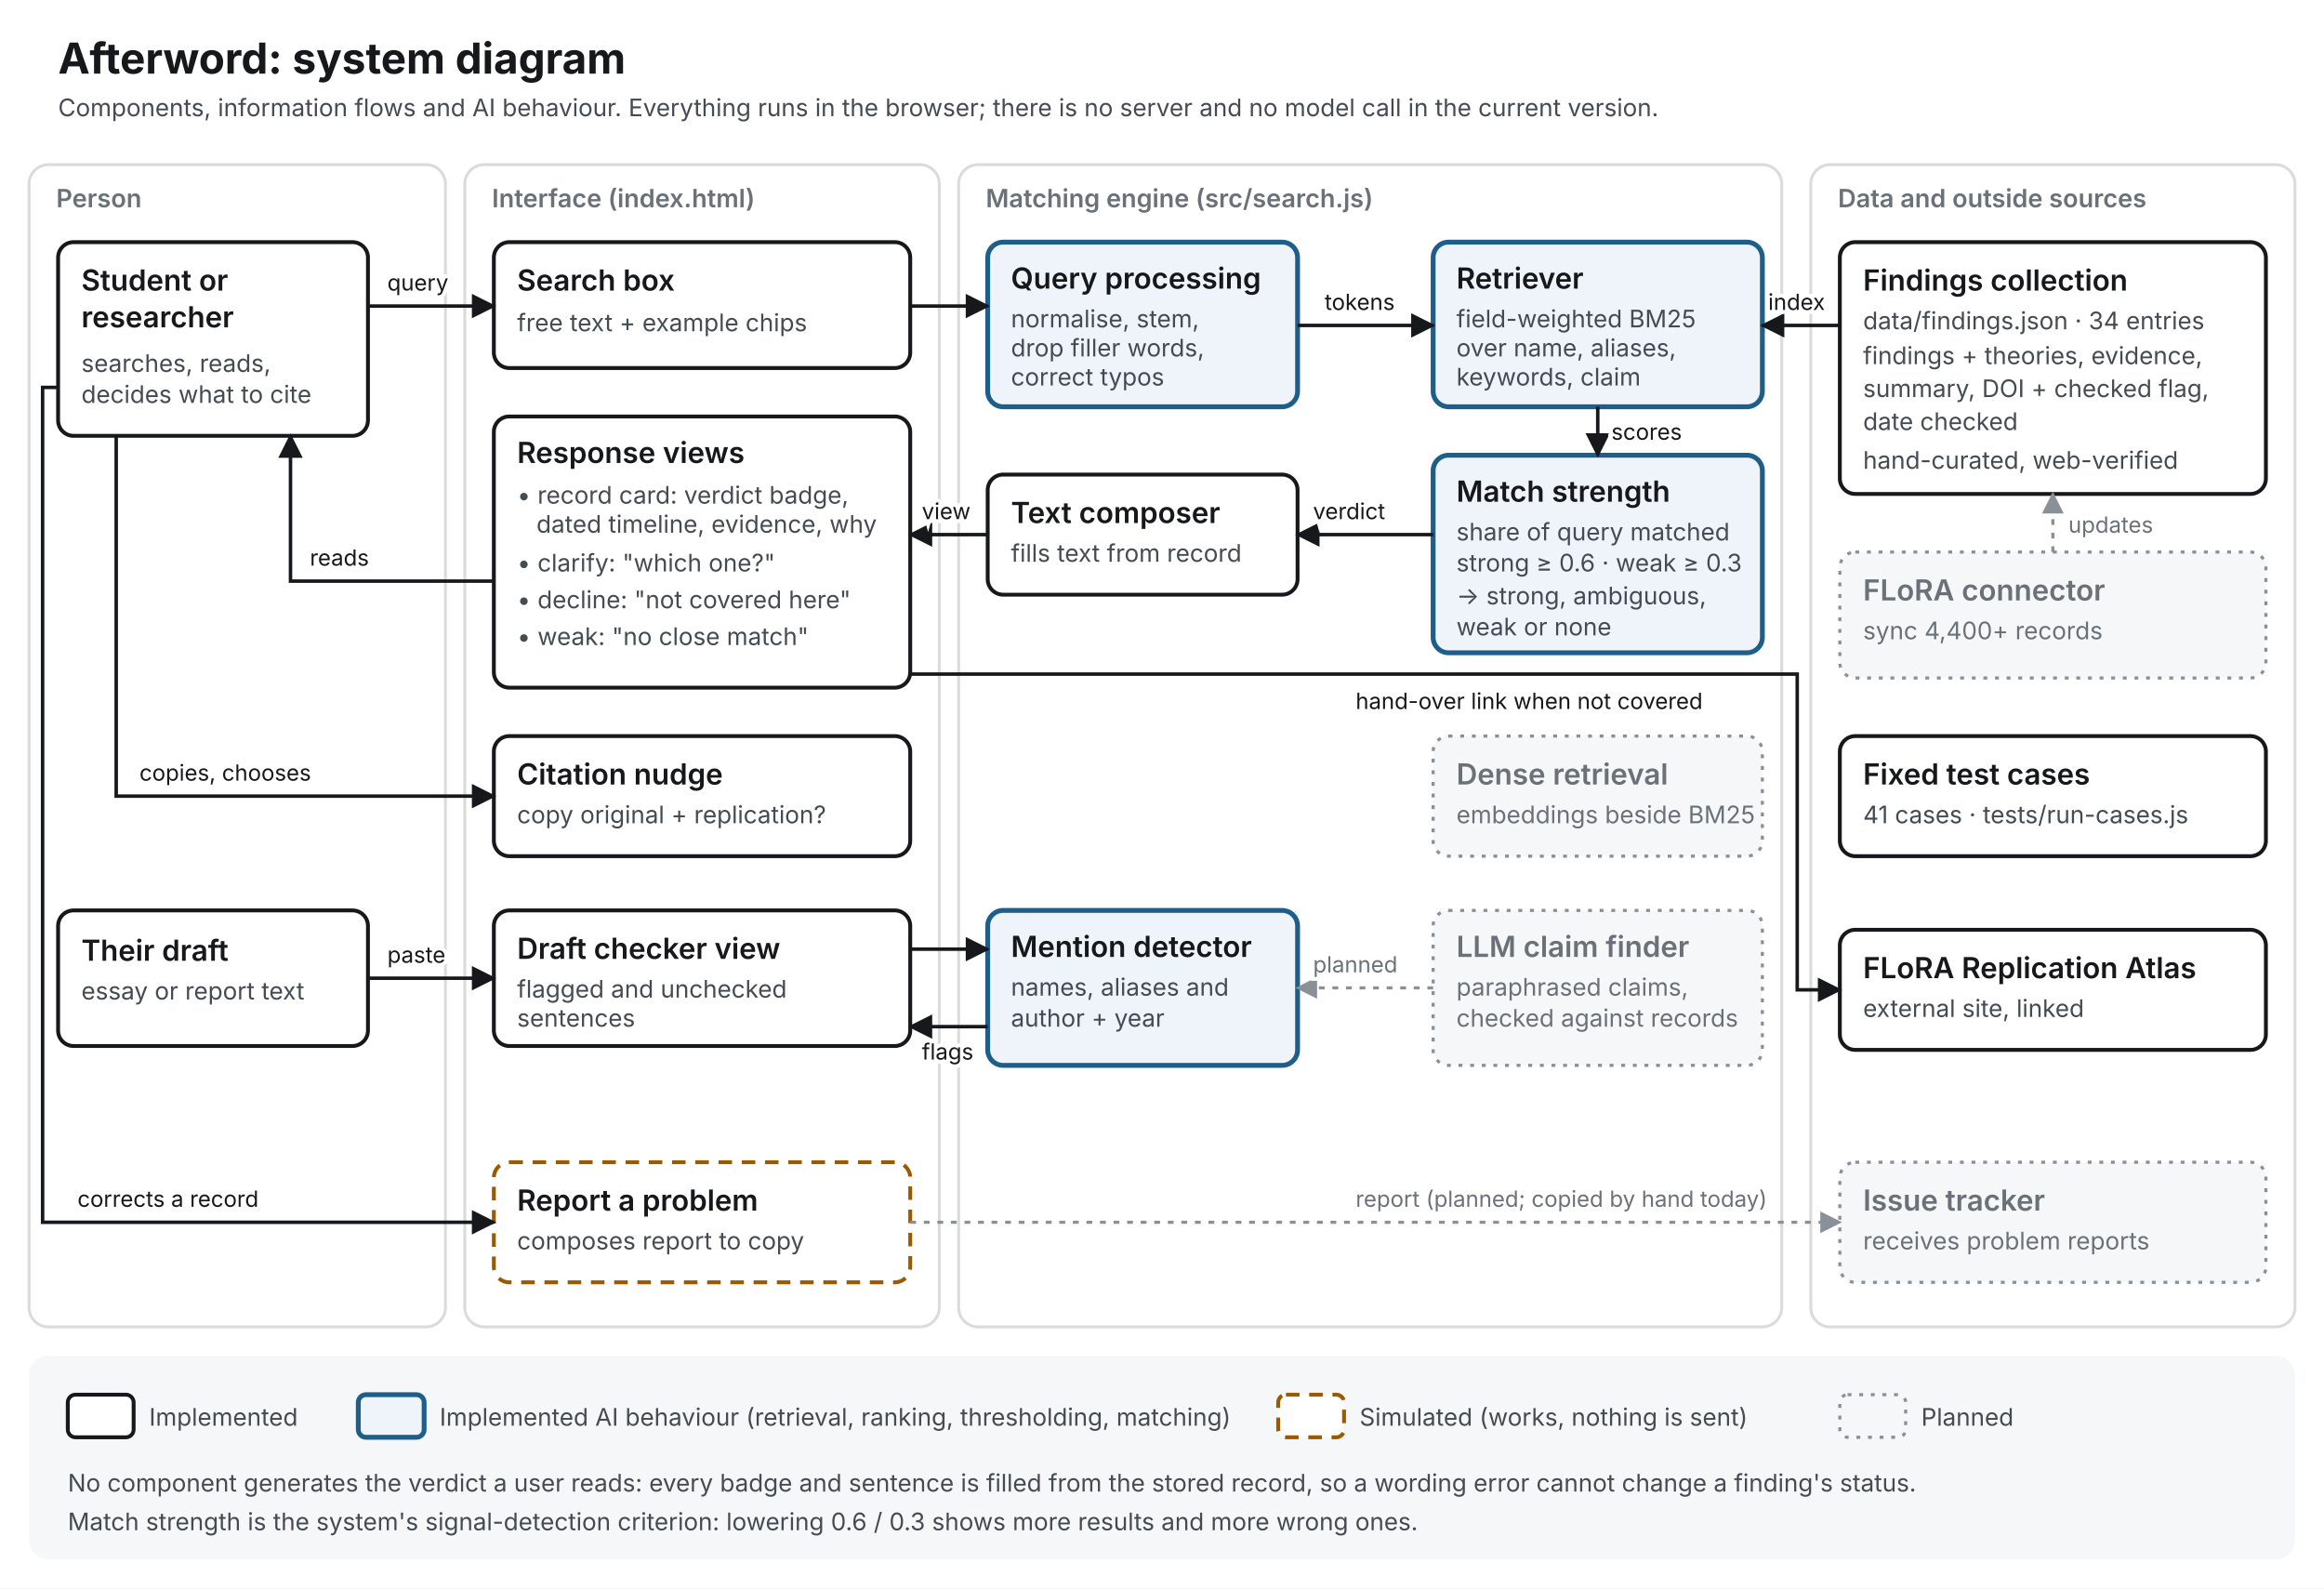
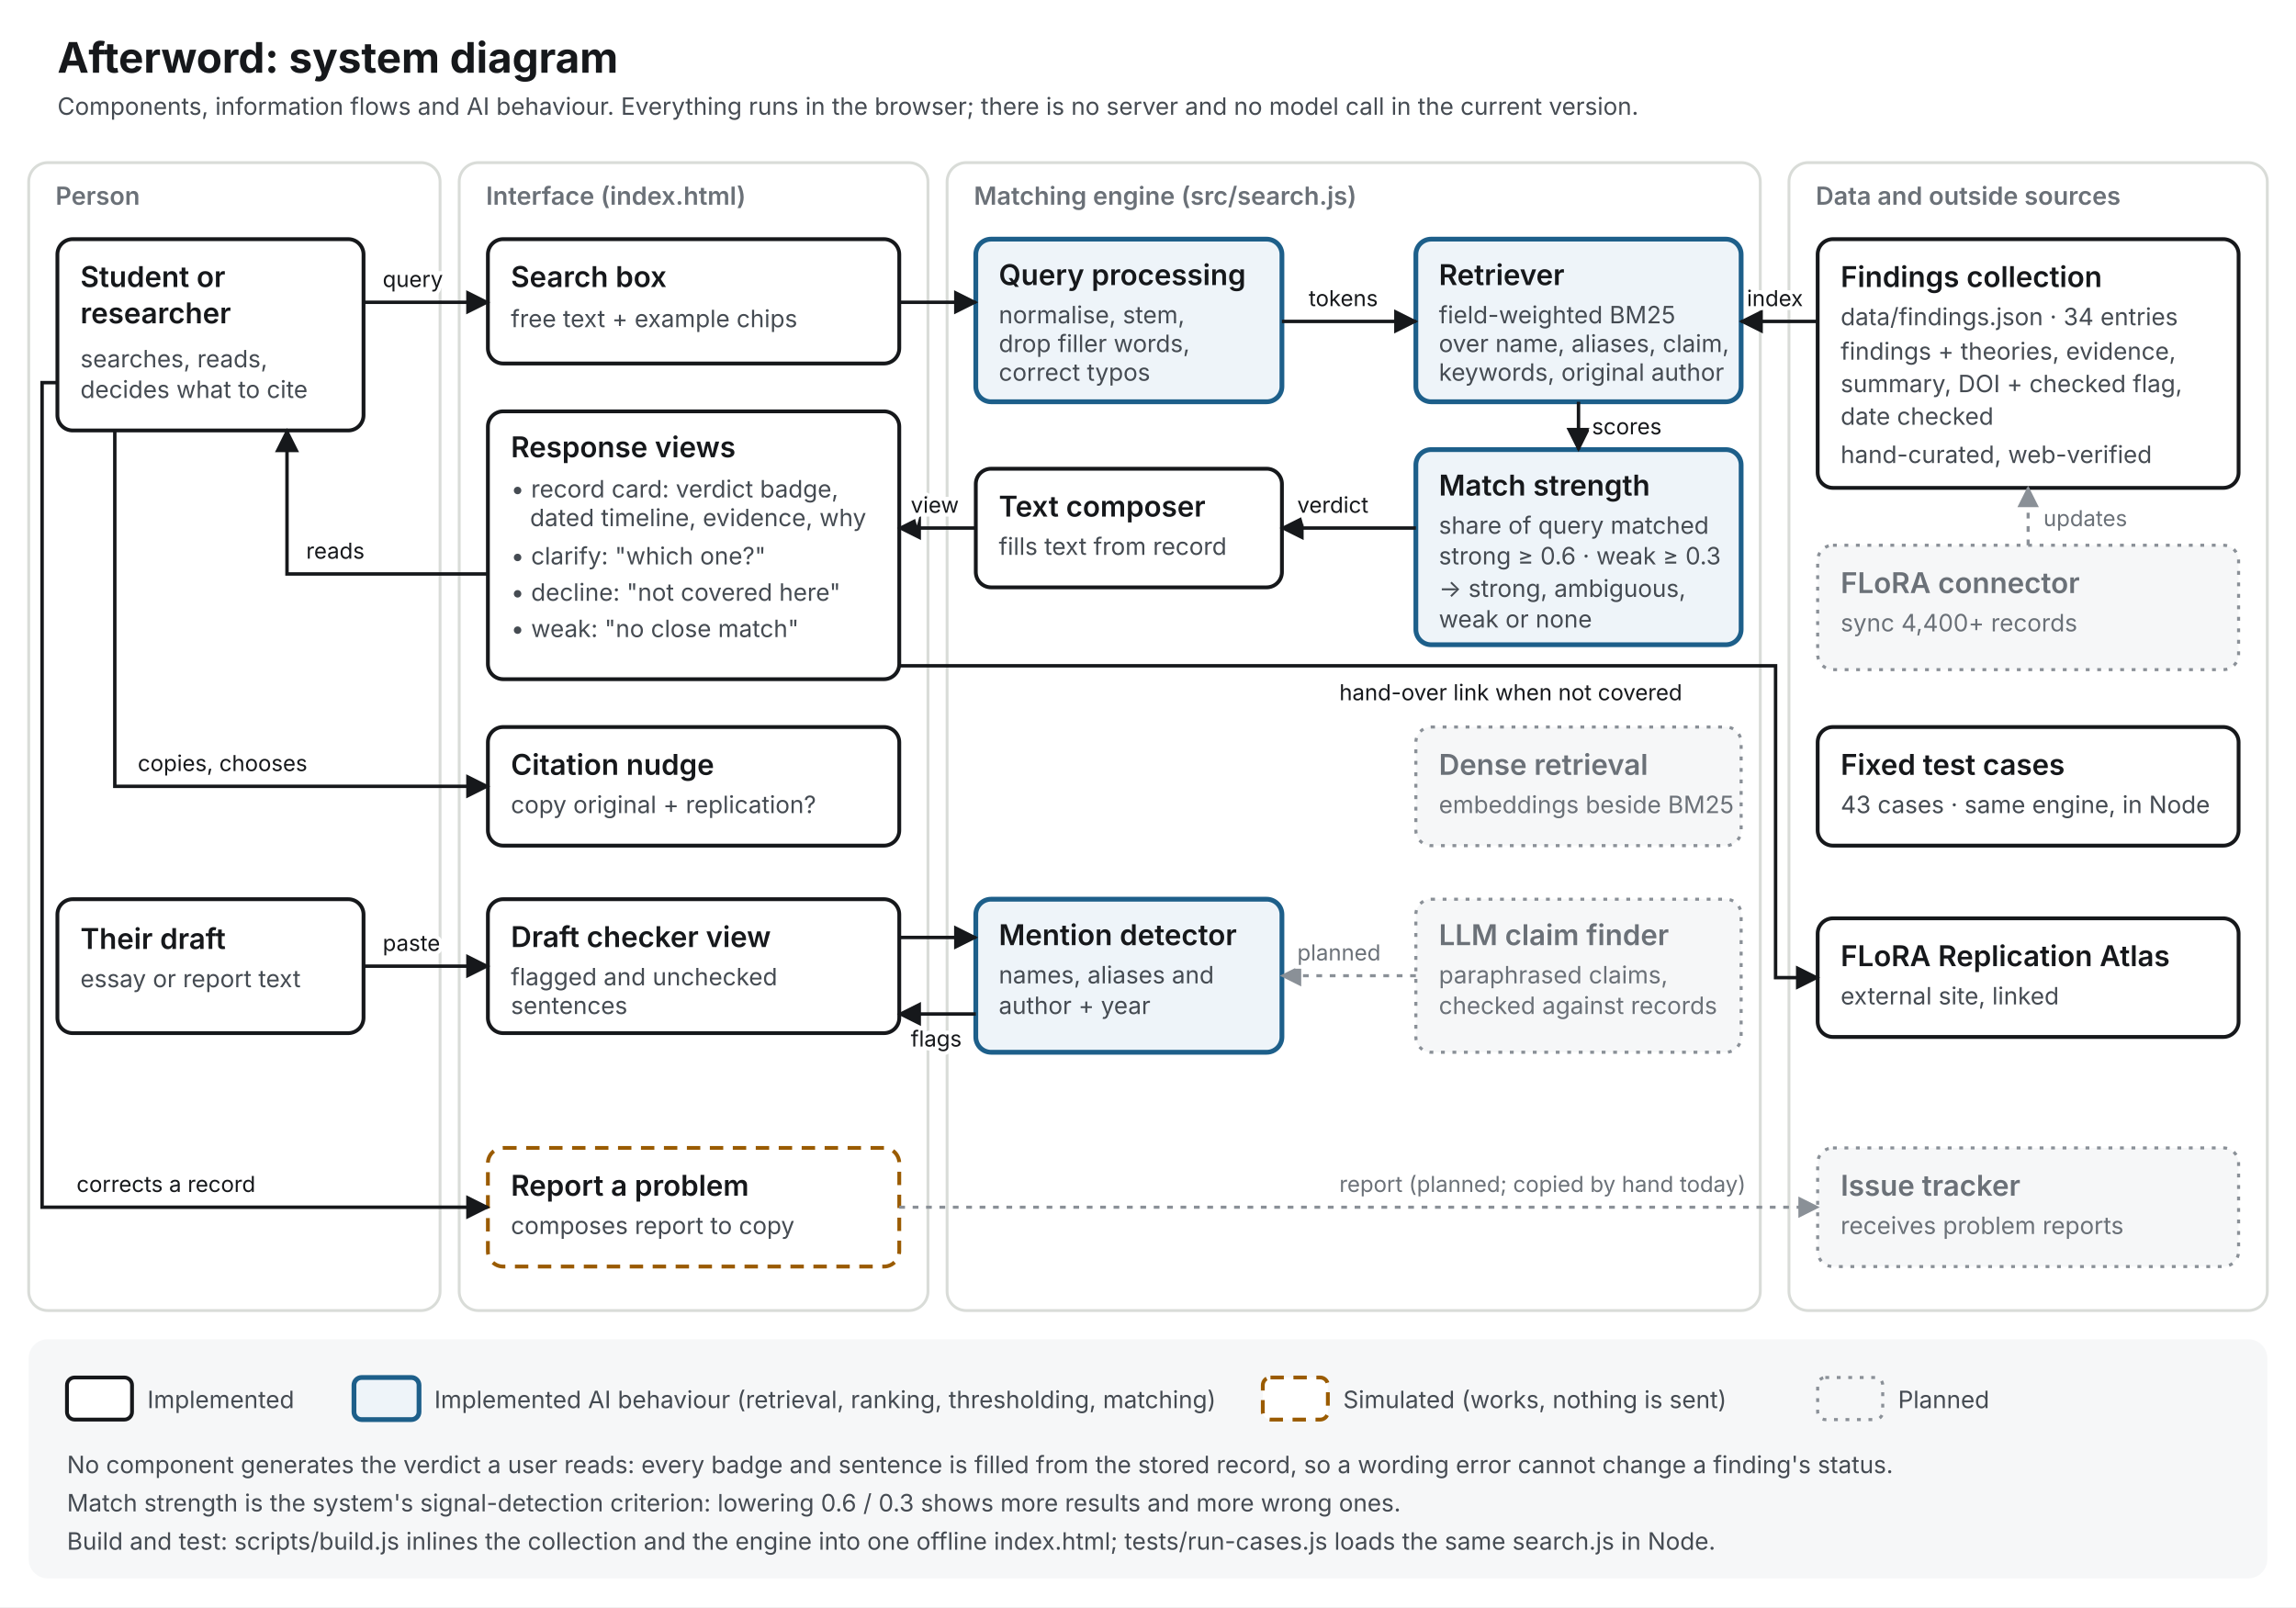
- <svg xmlns="http://www.w3.org/2000/svg" viewBox="0 0 1200 820" width="1200" height="820" font-family="Inter, Helvetica, Arial, sans-serif">
+ <svg xmlns="http://www.w3.org/2000/svg" viewBox="0 0 1200 840" width="1200" height="840" font-family="Inter, Helvetica, Arial, sans-serif">
  <defs>
    <marker id="a" viewBox="0 0 10 10" refX="9" refY="5" markerWidth="7" markerHeight="7" orient="auto-start-reverse">
      <path d="M0,0 L10,5 L0,10 z" fill="#16181b" />
    </marker>
    <marker id="g" viewBox="0 0 10 10" refX="9" refY="5" markerWidth="7" markerHeight="7" orient="auto-start-reverse">
      <path d="M0,0 L10,5 L0,10 z" fill="#8a9097" />
    </marker>
    <style>
      .box{fill:#fff;stroke:#16181b;stroke-width:2}
      .ai{fill:#eef4f9;stroke:#1d5f8a;stroke-width:2.5}
      .sim{fill:#fff;stroke:#9a5b00;stroke-width:2;stroke-dasharray:7 5}
      .plan{fill:#f6f7f8;stroke:#8a9097;stroke-width:1.6;stroke-dasharray:2 4}
      .t{font-size:15px;font-weight:600;fill:#16181b}
      .tp{font-size:15px;font-weight:600;fill:#6b7178}
      .s{font-size:12.5px;fill:#454b52}
      .p{font-size:12.5px;fill:#6b7178}
      .lab{font-size:11.5px;fill:#16181b;paint-order:stroke;stroke:#fff;stroke-width:4px}
      .glab{font-size:11.5px;fill:#6b7178;paint-order:stroke;stroke:#fff;stroke-width:4px}
      .ln{stroke:#16181b;stroke-width:1.8;fill:none}
      .gl{stroke:#8a9097;stroke-width:1.6;fill:none;stroke-dasharray:3 4}
      .zone{fill:none;stroke:#d9dcd8;stroke-width:1.5}
      .zt{font-size:13px;font-weight:600;fill:#6b7178}
    </style>
  </defs>
-   <rect width="1200" height="820" fill="#fff" />
+   <rect width="1200" height="840" fill="#fff" />
  <text x="30" y="38" font-size="22" font-weight="700" fill="#16181b">Afterword: system diagram</text>
  <text x="30" y="60" class="s">Components, information flows and AI behaviour. Everything runs in the browser; there is no server and no model call in the current version.</text>
  <rect x="15" y="85" width="215" height="600" rx="10" class="zone" />
  <text x="29" y="107" class="zt">Person</text>
  <rect x="240" y="85" width="245" height="600" rx="10" class="zone" />
  <text x="254" y="107" class="zt">Interface (index.html)</text>
  <rect x="495" y="85" width="425" height="600" rx="10" class="zone" />
  <text x="509" y="107" class="zt">Matching engine (src/search.js)</text>
  <rect x="935" y="85" width="250" height="600" rx="10" class="zone" />
  <text x="949" y="107" class="zt">Data and outside sources</text>
  <rect x="30" y="125" width="160" height="100" rx="8" class="box" />
  <text x="42" y="150" class="t">Student or</text>
  <text x="42" y="169" class="t">researcher</text>
  <text x="42" y="192" class="s">searches, reads,</text>
  <text x="42" y="208" class="s">decides what to cite</text>
  <rect x="30" y="470" width="160" height="70" rx="8" class="box" />
  <text x="42" y="496" class="t">Their draft</text>
  <text x="42" y="516" class="s">essay or report text</text>
  <rect x="255" y="125" width="215" height="65" rx="8" class="box" />
  <text x="267" y="150" class="t">Search box</text>
  <text x="267" y="171" class="s">free text + example chips</text>
  <rect x="255" y="215" width="215" height="140" rx="8" class="box" />
  <text x="267" y="239" class="t">Response views</text>
  <text x="267" y="260" class="s">• record card: verdict badge,</text>
  <text x="277" y="275" class="s">dated timeline, evidence, why</text>
  <text x="267" y="295" class="s">• clarify: "which one?"</text>
  <text x="267" y="314" class="s">• decline: "not covered here"</text>
  <text x="267" y="333" class="s">• weak: "no close match"</text>
  <rect x="255" y="380" width="215" height="62" rx="8" class="box" />
  <text x="267" y="405" class="t">Citation nudge</text>
  <text x="267" y="425" class="s">copy original + replication?</text>
  <rect x="255" y="470" width="215" height="70" rx="8" class="box" />
  <text x="267" y="495" class="t">Draft checker view</text>
  <text x="267" y="515" class="s">flagged and unchecked</text>
  <text x="267" y="530" class="s">sentences</text>
  <rect x="255" y="600" width="215" height="62" rx="8" class="sim" />
  <text x="267" y="625" class="t">Report a problem</text>
  <text x="267" y="645" class="s">composes report to copy</text>
  <rect x="510" y="125" width="160" height="85" rx="8" class="ai" />
  <text x="522" y="149" class="t">Query processing</text>
  <text x="522" y="169" class="s">normalise, stem,</text>
  <text x="522" y="184" class="s">drop filler words,</text>
  <text x="522" y="199" class="s">correct typos</text>
  <rect x="740" y="125" width="170" height="85" rx="8" class="ai" />
  <text x="752" y="149" class="t">Retriever</text>
  <text x="752" y="169" class="s">field-weighted BM25</text>
-   <text x="752" y="184" class="s">over name, aliases,</text>
-   <text x="752" y="199" class="s">keywords, claim</text>
+   <text x="752" y="184" class="s">over name, aliases, claim,</text>
+   <text x="752" y="199" class="s">keywords, original author</text>
  <rect x="740" y="235" width="170" height="102" rx="8" class="ai" />
  <text x="752" y="259" class="t">Match strength</text>
  <text x="752" y="279" class="s">share of query matched</text>
  <text x="752" y="295" class="s">strong ≥ 0.6 · weak ≥ 0.3</text>
  <text x="752" y="312" class="s">→ strong, ambiguous,</text>
  <text x="752" y="328" class="s">weak or none</text>
  <rect x="510" y="245" width="160" height="62" rx="8" class="box" />
  <text x="522" y="270" class="t">Text composer</text>
  <text x="522" y="290" class="s">fills text from record</text>
  <rect x="740" y="380" width="170" height="62" rx="8" class="plan" />
  <text x="752" y="405" class="tp">Dense retrieval</text>
  <text x="752" y="425" class="p">embeddings beside BM25</text>
  <rect x="510" y="470" width="160" height="80" rx="8" class="ai" />
  <text x="522" y="494" class="t">Mention detector</text>
  <text x="522" y="514" class="s">names, aliases and</text>
  <text x="522" y="530" class="s">author + year</text>
  <rect x="740" y="470" width="170" height="80" rx="8" class="plan" />
  <text x="752" y="494" class="tp">LLM claim finder</text>
  <text x="752" y="514" class="p">paraphrased claims,</text>
  <text x="752" y="530" class="p">checked against records</text>
  <rect x="950" y="125" width="220" height="130" rx="8" class="box" />
  <text x="962" y="150" class="t">Findings collection</text>
  <text x="962" y="170" class="s">data/findings.json · 34 entries</text>
  <text x="962" y="188" class="s">findings + theories, evidence,</text>
  <text x="962" y="205" class="s">summary, DOI + checked flag,</text>
  <text x="962" y="222" class="s">date checked</text>
  <text x="962" y="242" class="s">hand-curated, web-verified</text>
  <rect x="950" y="285" width="220" height="65" rx="8" class="plan" />
  <text x="962" y="310" class="tp">FLoRA connector</text>
  <text x="962" y="330" class="p">sync 4,400+ records</text>
  <rect x="950" y="380" width="220" height="62" rx="8" class="box" />
  <text x="962" y="405" class="t">Fixed test cases</text>
-   <text x="962" y="425" class="s">41 cases · tests/run-cases.js</text>
+   <text x="962" y="425" class="s">43 cases · same engine, in Node</text>
  <rect x="950" y="480" width="220" height="62" rx="8" class="box" />
  <text x="962" y="505" class="t">FLoRA Replication Atlas</text>
  <text x="962" y="525" class="s">external site, linked</text>
  <rect x="950" y="600" width="220" height="62" rx="8" class="plan" />
  <text x="962" y="625" class="tp">Issue tracker</text>
  <text x="962" y="645" class="p">receives problem reports</text>
  <path class="ln" marker-end="url(#a)" d="M190 158 H255" />
  <text x="200" y="150" class="lab">query</text>
  <path class="ln" marker-end="url(#a)" d="M470 158 H510" />
  <path class="ln" marker-end="url(#a)" d="M670 168 H740" />
  <text x="684" y="160" class="lab">tokens</text>
  <path class="ln" marker-end="url(#a)" d="M950 168 H910" />
  <text x="913" y="160" class="lab">index</text>
  <path class="ln" marker-end="url(#a)" d="M825 210 V235" />
  <text x="832" y="227" class="lab">scores</text>
  <path class="ln" marker-end="url(#a)" d="M740 276 H670" />
  <text x="678" y="268" class="lab">verdict</text>
  <path class="ln" marker-end="url(#a)" d="M510 276 H470" />
  <text x="476" y="268" class="lab">view</text>
  <path class="ln" marker-end="url(#a)" d="M255 300 H150 V225" />
  <text x="160" y="292" class="lab">reads</text>
  <path class="ln" marker-end="url(#a)" d="M60 225 V411 H255" />
  <text x="72" y="403" class="lab">copies, chooses</text>
  <path class="ln" marker-end="url(#a)" d="M470 348 H928 V511 H950" />
  <text x="700" y="366" class="lab">hand-over link when not covered</text>
  <path class="ln" marker-end="url(#a)" d="M190 505 H255" />
  <text x="200" y="497" class="lab">paste</text>
  <path class="ln" marker-end="url(#a)" d="M470 490 H510" />
  <path class="ln" marker-end="url(#a)" d="M510 530 H470" />
  <text x="476" y="547" class="lab">flags</text>
  <path class="gl" marker-end="url(#g)" d="M740 510 H670" />
  <text x="678" y="502" class="glab">planned</text>
  <path class="gl" marker-end="url(#g)" d="M1060 285 V255" />
  <text x="1068" y="275" class="glab">updates</text>
  <path class="gl" marker-end="url(#g)" d="M470 631 H950" />
  <text x="700" y="623" class="glab">report (planned; copied by hand today)</text>
  <path class="ln" marker-end="url(#a)" d="M30 200 H22 V631 H255" />
  <text x="40" y="623" class="lab">corrects a record</text>
-   <rect x="15" y="700" width="1170" height="105" rx="10" fill="#f6f7f8" />
+   <rect x="15" y="700" width="1170" height="125" rx="10" fill="#f6f7f8" />
  <rect x="35" y="720" width="34" height="22" rx="4" class="box" />
  <text x="77" y="736" class="s">Implemented</text>
  <rect x="185" y="720" width="34" height="22" rx="4" class="ai" />
  <text x="227" y="736" class="s">Implemented AI behaviour (retrieval, ranking, thresholding, matching)</text>
  <rect x="660" y="720" width="34" height="22" rx="4" class="sim" />
  <text x="702" y="736" class="s">Simulated (works, nothing is sent)</text>
  <rect x="950" y="720" width="34" height="22" rx="4" class="plan" />
  <text x="992" y="736" class="s">Planned</text>
  <text x="35" y="770" class="s">No component generates the verdict a user reads: every badge and sentence is filled from the stored record, so a wording error cannot change a finding's status.</text>
  <text x="35" y="790" class="s">Match strength is the system's signal-detection criterion: lowering 0.6 / 0.3 shows more results and more wrong ones.</text>
+   <text x="35" y="810" class="s">Build and test: scripts/build.js inlines the collection and the engine into one offline index.html; tests/run-cases.js loads the same search.js in Node.</text>
</svg>
